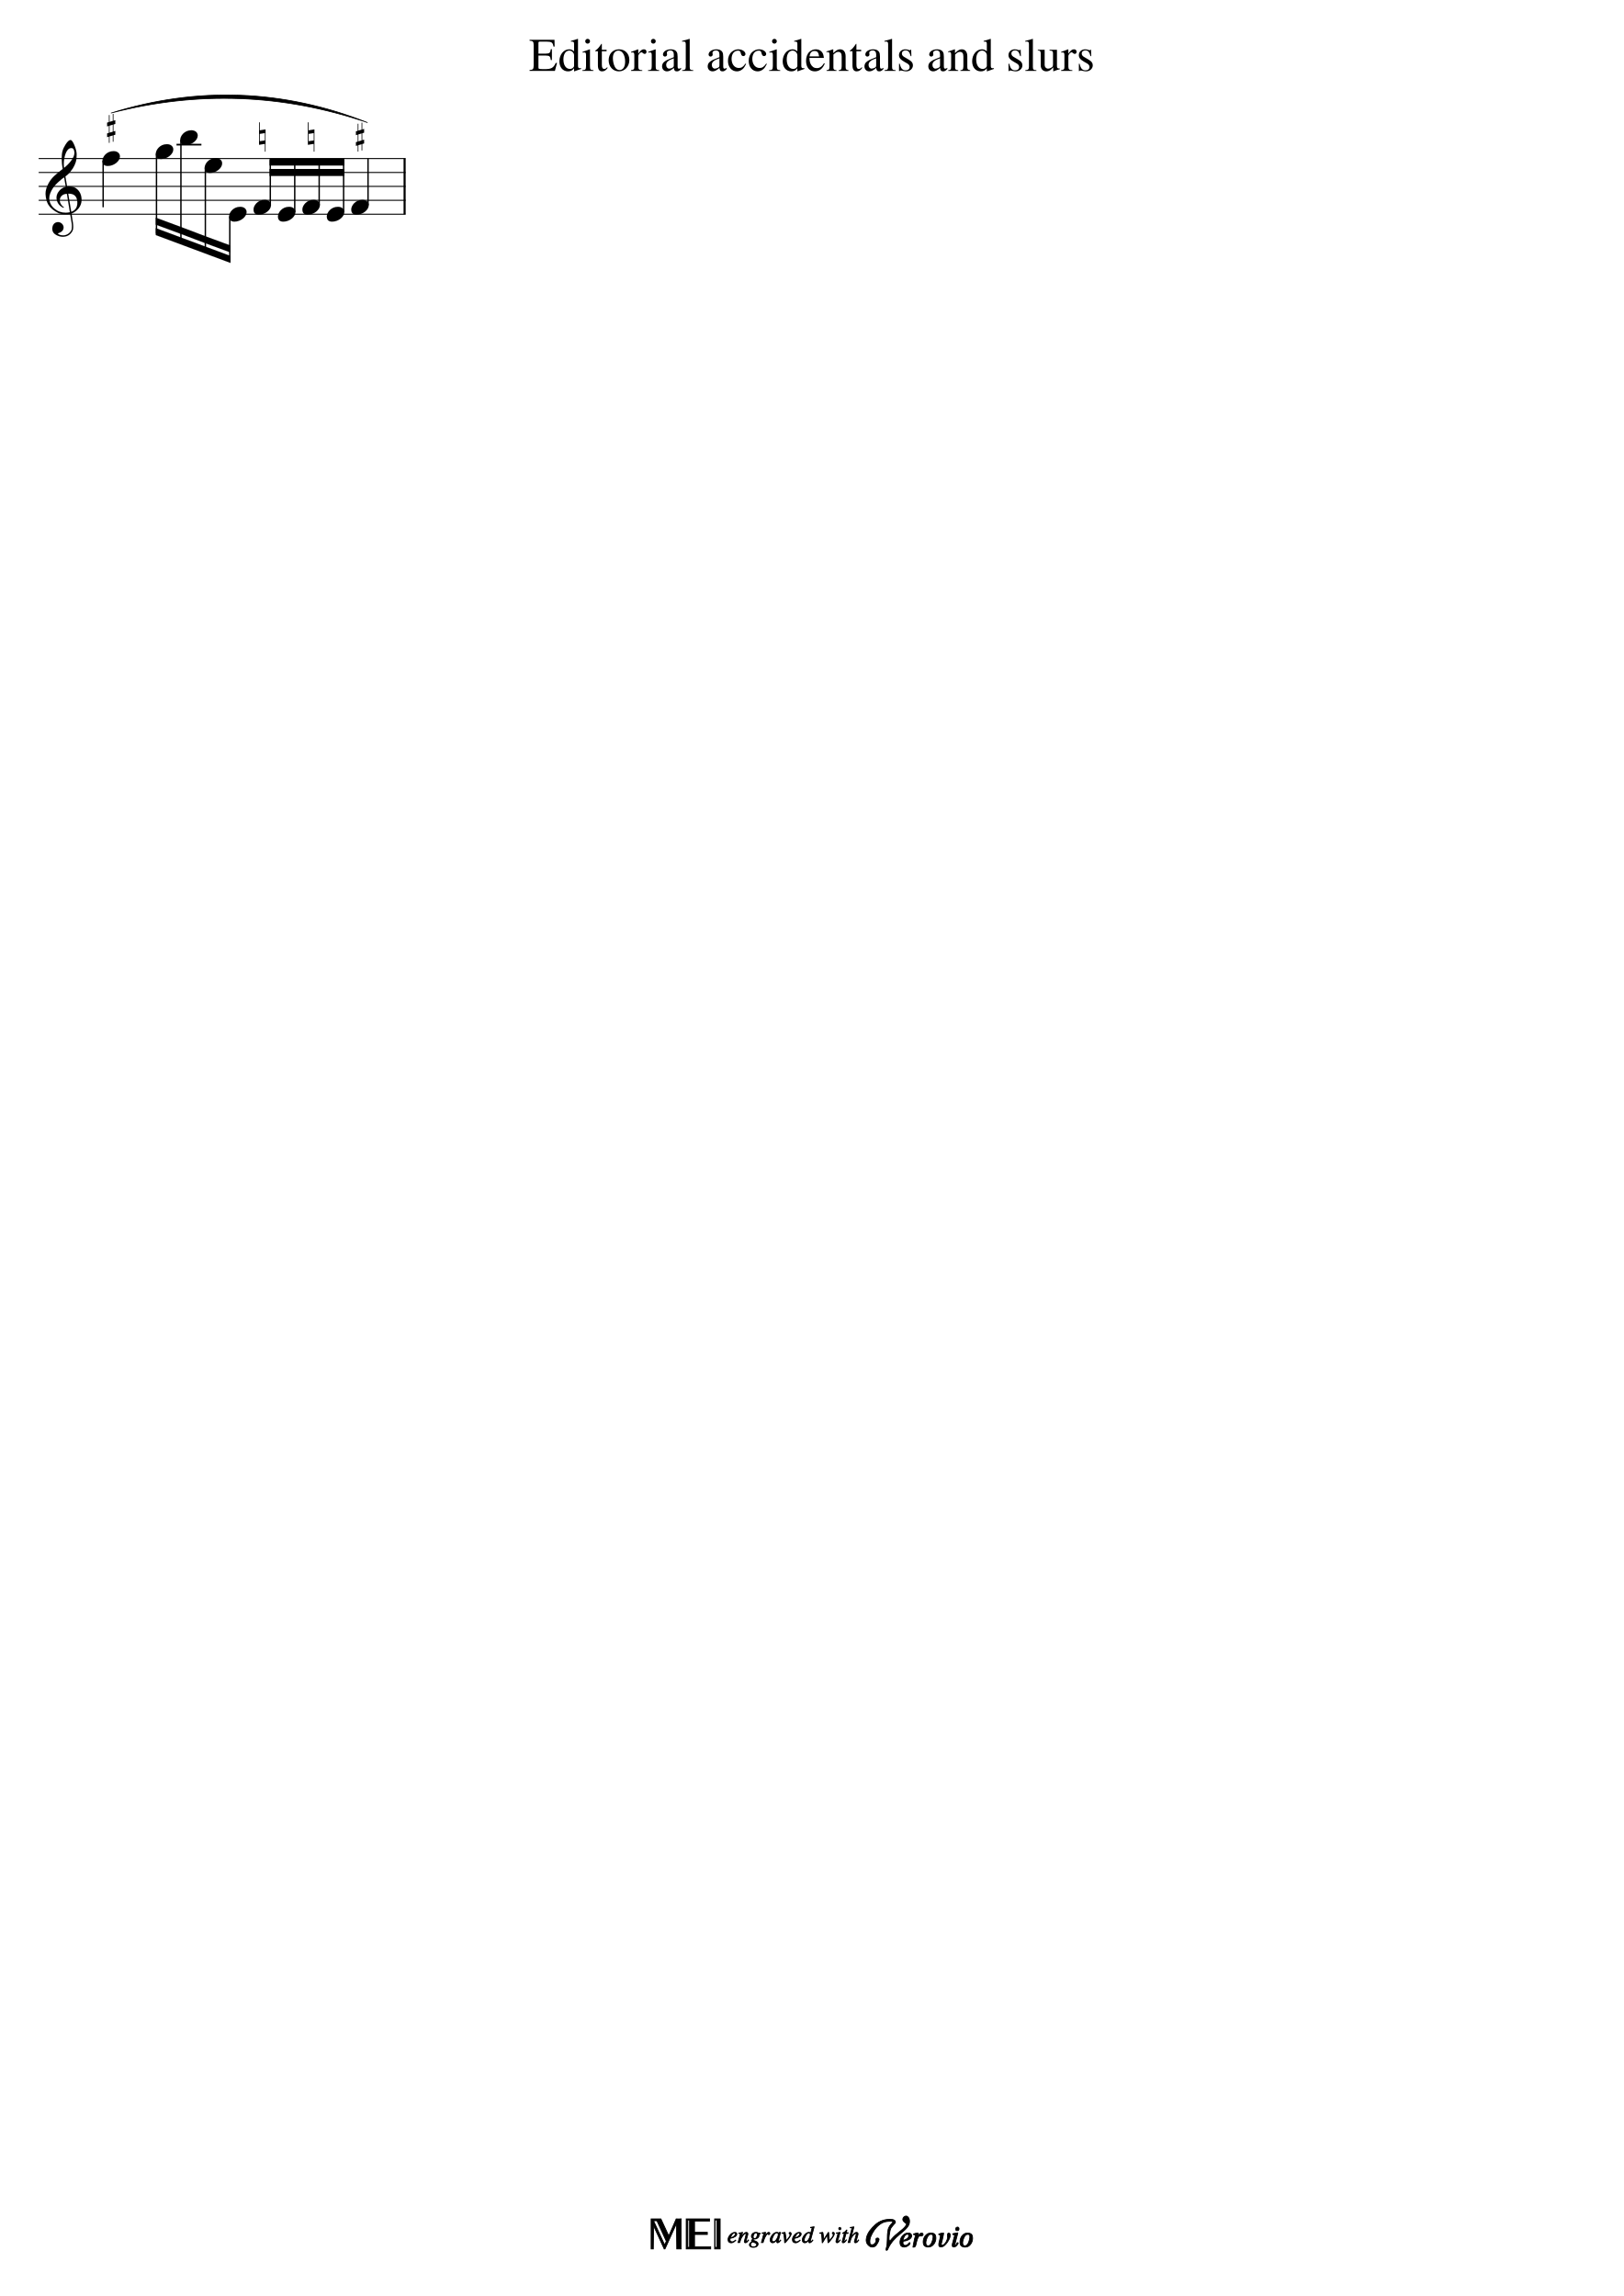
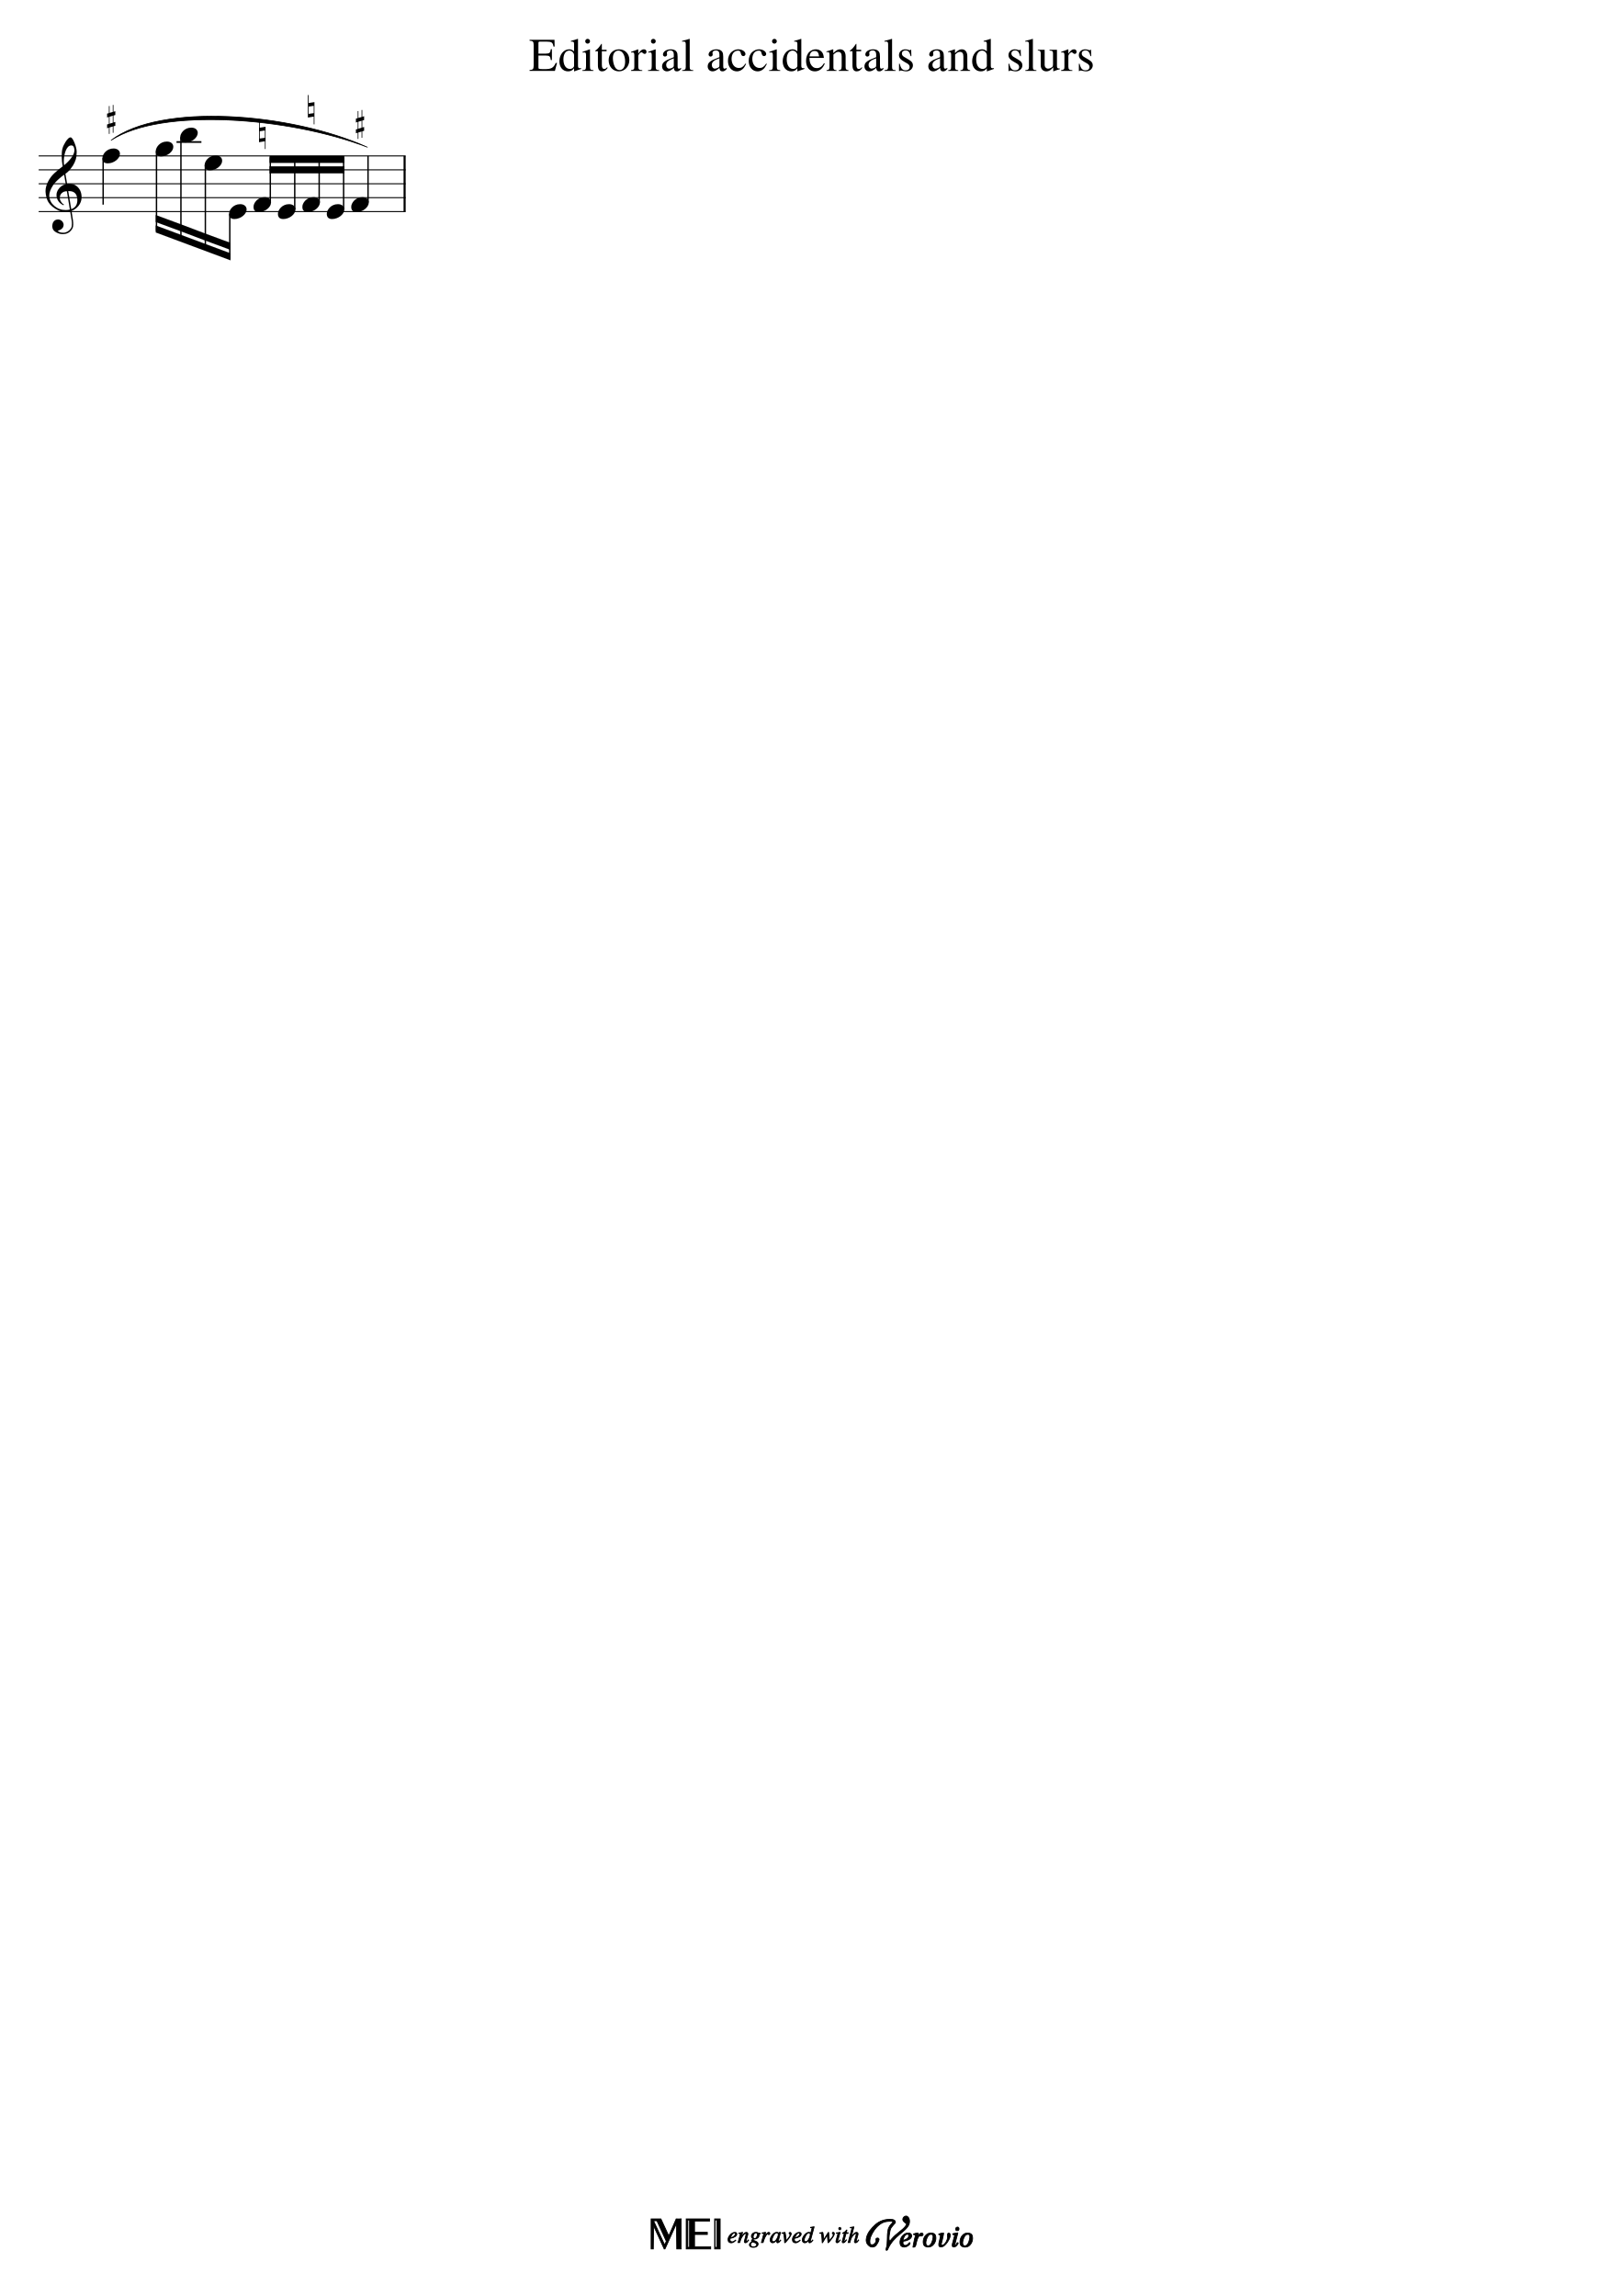
<svg xmlns="http://www.w3.org/2000/svg" xmlns:xlink="http://www.w3.org/1999/xlink" width="2100px" height="2970px" version="1.1" overflow="visible" id="docid">
  <defs>
    <g id="E050-docid">
      <path transform="scale(1,-1)" d="M441 -245c-23 -4 -48 -6 -76 -6c-59 0 -102 7 -130 20c-88 42 -150 93 -187 154c-26 44 -43 103 -48 176c0 6 -1 13 -1 19c0 54 15 111 45 170c29 57 65 106 110 148s96 85 153 127c-3 16 -8 46 -13 92c-4 43 -5 73 -5 89c0 117 16 172 69 257c34 54 64 82 89 82 c21 0 43 -30 69 -92s39 -115 41 -159v-15c0 -109 -21 -162 -67 -241c-13 -20 -63 -90 -98 -118c-13 -9 -25 -19 -37 -29l31 -181c8 1 18 2 28 2c58 0 102 -12 133 -35c59 -43 92 -104 98 -184c1 -7 1 -15 1 -22c0 -123 -87 -209 -181 -248c8 -57 17 -110 25 -162 c5 -31 6 -58 6 -80c0 -30 -5 -53 -14 -70c-35 -64 -88 -99 -158 -103c-5 0 -11 -1 -16 -1c-37 0 -72 10 -108 27c-50 24 -77 59 -80 105v11c0 29 7 55 20 76c18 28 45 42 79 44h6c49 0 93 -42 97 -87v-9c0 -51 -34 -86 -105 -106c17 -24 51 -36 102 -36c62 0 116 43 140 85 c9 16 13 41 13 74c0 20 -1 42 -5 67c-8 53 -18 106 -26 159zM461 939c-95 0 -135 -175 -135 -286c0 -24 2 -48 5 -71c50 39 92 82 127 128c40 53 60 100 60 140v8c-4 53 -22 81 -55 81h-2zM406 119l54 -326c73 25 110 78 110 161c0 7 0 15 -1 23c-7 95 -57 142 -151 142h-12 zM382 117c-72 -2 -128 -47 -128 -120v-7c2 -46 43 -99 75 -115c-3 -2 -7 -5 -10 -10c-70 33 -116 88 -123 172v11c0 68 44 126 88 159c23 17 49 29 78 36l-29 170c-21 -13 -52 -37 -92 -73c-50 -44 -86 -84 -109 -119c-45 -69 -67 -130 -67 -182v-13c5 -68 35 -127 93 -176 s125 -73 203 -73c25 0 50 3 75 9c-19 111 -36 221 -54 331z" />
    </g>
    <g id="E0A4-docid">
      <path transform="scale(1,-1)" d="M0 -39c0 68 73 172 200 172c66 0 114 -37 114 -95c0 -84 -106 -171 -218 -171c-64 0 -96 30 -96 94z" />
    </g>
    <g id="E262-docid">
      <path transform="scale(1,-1)" d="M136 186v169h17v-164l44 14v-91l-44 -14v-165l44 12v-91l-44 -13v-155h-17v150l-76 -22v-155h-17v149l-43 -13v90l43 14v167l-43 -14v92l43 13v169h17v-163zM60 73v-167l76 22v168z" />
    </g>
    <g id="E261-docid">
      <path transform="scale(1,-1)" d="M0 -188v539h18v-191l139 22v-533h-17v186zM18 -100l122 17v176l-122 -19v-174z" />
    </g>
  </defs>
  <style type="text/css">#docid g.ending, #docid g.fing, #docid g.reh, #docid g.tempo {font-weight:bold;}#docid g.dir, #docid g.dynam, #docid g.mNum {font-style:italic;}#docid g.label {font-weight:normal;}#docid ellipse, #docid path, #docid polygon, #docid polyline, #docid rect {stroke:currentColor}</style>
  <svg class="definition-scale" color="black" font-family="Times, serif" viewBox="0 0 21000 29700">
    <g class="page-margin" transform="translate(500, 500)">
      <g id="iJ6YNS9" class="mdiv pageMilestone" />
      <g id="j6ERYJ7" class="score pageMilestone" />
-       <g id="s3F7EDX" class="system">
+       <g id="wRZJXBF" class="system">
        <g id="v64XHJ0" class="section systemMilestone" />
        <g id="m1HYDLDV" class="measure">
          <g id="n1V987CS" class="staff">
-             <path d="M0 1551 L4746 1551" stroke-width="13" />
-             <path d="M0 1731 L4746 1731" stroke-width="13" />
-             <path d="M0 1911 L4746 1911" stroke-width="13" />
-             <path d="M0 2091 L4746 2091" stroke-width="13" />
-             <path d="M0 2271 L4746 2271" stroke-width="13" />
-             <g id="yHMFBVT" class="clef">
-               <use xlink:href="#E050-docid" transform="translate(90, 2091) scale(0.72, 0.72)" />
+             <path d="M0 1517 L4746 1517" stroke-width="13" />
+             <path d="M0 1697 L4746 1697" stroke-width="13" />
+             <path d="M0 1877 L4746 1877" stroke-width="13" />
+             <path d="M0 2057 L4746 2057" stroke-width="13" />
+             <path d="M0 2237 L4746 2237" stroke-width="13" />
+             <g id="c1U3CQ1S" class="clef">
+               <use xlink:href="#E050-docid" transform="translate(90, 2057) scale(0.72, 0.72)" />
            </g>
-             <g id="a1DJXWH9" class="keySig" />
+             <g id="eXCOBCA" class="keySig" />
            <g class="ledgerLines above">
-               <path d="M1783 1371 L2105 1371" stroke-width="22" />
+               <path d="M1783 1337 L2105 1337" stroke-width="22" />
            </g>
            <g id="o1RTEB7A" class="layer">
              <g id="n1phmrc7" class="note">
                <g class="notehead">
-                   <use xlink:href="#E0A4-docid" transform="translate(825, 1551) scale(0.72, 0.72)" />
+                   <use xlink:href="#E0A4-docid" transform="translate(825, 1517) scale(0.72, 0.72)" />
                </g>
-                 <g id="l1I7OPR1" class="stem">
-                   <path d="M834 1579 L834 2181" stroke-width="18" />
+                 <g id="p1AX0ZDE" class="stem">
+                   <path d="M834 1545 L834 2147" stroke-width="18" />
                </g>
                <g id="qMAVTA3" class="accid">
-                   <use xlink:href="#E262-docid" transform="translate(885, 1165) scale(0.54, 0.54)" />
+                   <use xlink:href="#E262-docid" transform="translate(885, 1049) scale(0.54, 0.54)" />
                </g>
              </g>
              <g id="r1PB2UON" class="beam">
-                 <polygon points="1515,2541 2481,2901 2481,2811 1515,2451" />
-                 <polygon points="1515,2406 1840,2526 1840,2436 1515,2316" />
-                 <polygon points="1840,2526 2156,2646 2156,2556 1840,2436" />
-                 <polygon points="2156,2646 2481,2766 2481,2676 2156,2556" />
+                 <polygon points="1515,2507 2481,2867 2481,2777 1515,2417" />
+                 <polygon points="1515,2372 1840,2492 1840,2402 1515,2282" />
+                 <polygon points="1840,2492 2156,2612 2156,2522 1840,2402" />
+                 <polygon points="2156,2612 2481,2732 2481,2642 2156,2522" />
                <g id="s1PQPUF4" class="note">
                  <g class="notehead">
-                     <use xlink:href="#E0A4-docid" transform="translate(1515, 1461) scale(0.72, 0.72)" />
+                     <use xlink:href="#E0A4-docid" transform="translate(1515, 1427) scale(0.72, 0.72)" />
                  </g>
-                   <g id="m81K135" class="stem">
-                     <path d="M1524 1489 L1524 2523" stroke-width="18" />
+                   <g id="qI1DT7K" class="stem">
+                     <path d="M1524 1455 L1524 2489" stroke-width="18" />
                  </g>
                </g>
                <g id="t17CCI2Q" class="note">
                  <g class="notehead">
-                     <use xlink:href="#E0A4-docid" transform="translate(1831, 1281) scale(0.72, 0.72)" />
+                     <use xlink:href="#E0A4-docid" transform="translate(1831, 1247) scale(0.72, 0.72)" />
                  </g>
-                   <g id="n2N7U24" class="stem">
-                     <path d="M1840 1309 L1840 2643" stroke-width="18" />
+                   <g id="rJ8GLXL" class="stem">
+                     <path d="M1840 1275 L1840 2609" stroke-width="18" />
                  </g>
                </g>
                <g id="u14YPAFV" class="note">
                  <g class="notehead">
-                     <use xlink:href="#E0A4-docid" transform="translate(2147, 1641) scale(0.72, 0.72)" />
+                     <use xlink:href="#E0A4-docid" transform="translate(2147, 1607) scale(0.72, 0.72)" />
                  </g>
-                   <g id="o1FK4NGH" class="stem">
-                     <path d="M2156 1669 L2156 2763" stroke-width="18" />
+                   <g id="s1HUMGE0" class="stem">
+                     <path d="M2156 1635 L2156 2729" stroke-width="18" />
                  </g>
                </g>
                <g id="v1G2UCBM" class="note">
                  <g class="notehead">
-                     <use xlink:href="#E0A4-docid" transform="translate(2463, 2271) scale(0.72, 0.72)" />
+                     <use xlink:href="#E0A4-docid" transform="translate(2463, 2237) scale(0.72, 0.72)" />
                  </g>
-                   <g id="p1AX0ZDE" class="stem">
-                     <path d="M2472 2299 L2472 2883" stroke-width="18" />
+                   <g id="t1YD0KSR" class="stem">
+                     <path d="M2472 2265 L2472 2849" stroke-width="18" />
                  </g>
                </g>
              </g>
              <g id="w1I5DK26" class="beam">
-                 <polygon points="2987,1551 3953,1551 3953,1641 2987,1641" />
-                 <polygon points="2987,1686 3312,1686 3312,1776 2987,1776" />
-                 <polygon points="3312,1686 3628,1686 3628,1776 3312,1776" />
-                 <polygon points="3628,1686 3953,1686 3953,1776 3628,1776" />
+                 <polygon points="2987,1517 3953,1517 3953,1607 2987,1607" />
+                 <polygon points="2987,1652 3312,1652 3312,1742 2987,1742" />
+                 <polygon points="3312,1652 3628,1652 3628,1742 3312,1742" />
+                 <polygon points="3628,1652 3953,1652 3953,1742 3628,1742" />
                <g id="xQSQG56" class="note">
                  <g class="notehead">
-                     <use xlink:href="#E0A4-docid" transform="translate(2779, 2181) scale(0.72, 0.72)" />
+                     <use xlink:href="#E0A4-docid" transform="translate(2779, 2147) scale(0.72, 0.72)" />
                  </g>
-                   <g id="qI1DT7K" class="stem">
-                     <path d="M2996 2153 L2996 1569" stroke-width="18" />
+                   <g id="u1XWY667" class="stem">
+                     <path d="M2996 2119 L2996 1535" stroke-width="18" />
                  </g>
                  <g id="y16753K6" class="accid">
-                     <use xlink:href="#E261-docid" transform="translate(2850, 1272) scale(0.54, 0.54)" />
+                     <use xlink:href="#E261-docid" transform="translate(2850, 1238) scale(0.54, 0.54)" />
                  </g>
                </g>
                <g id="z1XZBIJA" class="note">
                  <g class="notehead">
-                     <use xlink:href="#E0A4-docid" transform="translate(3095, 2271) scale(0.72, 0.72)" />
+                     <use xlink:href="#E0A4-docid" transform="translate(3095, 2237) scale(0.72, 0.72)" />
                  </g>
-                   <g id="rJ8GLXL" class="stem">
-                     <path d="M3312 2243 L3312 1569" stroke-width="18" />
+                   <g id="vE1WURA" class="stem">
+                     <path d="M3312 2209 L3312 1535" stroke-width="18" />
                  </g>
                </g>
                <g id="a12WP67W" class="note">
                  <g class="notehead">
-                     <use xlink:href="#E0A4-docid" transform="translate(3411, 2181) scale(0.72, 0.72)" />
+                     <use xlink:href="#E0A4-docid" transform="translate(3411, 2147) scale(0.72, 0.72)" />
                  </g>
-                   <g id="s1HUMGE0" class="stem">
-                     <path d="M3628 2153 L3628 1569" stroke-width="18" />
+                   <g id="wK8FJ60" class="stem">
+                     <path d="M3628 2119 L3628 1535" stroke-width="18" />
                  </g>
                  <g id="b4Y5DFV" class="accid">
-                     <use xlink:href="#E261-docid" transform="translate(3482, 1272) scale(0.54, 0.54)" />
+                     <use xlink:href="#E261-docid" transform="translate(3482, 919) scale(0.54, 0.54)" />
                  </g>
                </g>
                <g id="cNFAQML" class="note">
                  <g class="notehead">
-                     <use xlink:href="#E0A4-docid" transform="translate(3727, 2271) scale(0.72, 0.72)" />
+                     <use xlink:href="#E0A4-docid" transform="translate(3727, 2237) scale(0.72, 0.72)" />
                  </g>
-                   <g id="t1YD0KSR" class="stem">
-                     <path d="M3944 2243 L3944 1569" stroke-width="18" />
+                   <g id="x1AFQIG0" class="stem">
+                     <path d="M3944 2209 L3944 1535" stroke-width="18" />
                  </g>
                </g>
              </g>
              <g id="ngmzq6m" class="note">
                <g class="notehead">
-                   <use xlink:href="#E0A4-docid" transform="translate(4043, 2181) scale(0.72, 0.72)" />
+                   <use xlink:href="#E0A4-docid" transform="translate(4043, 2147) scale(0.72, 0.72)" />
                </g>
-                 <g id="u1XWY667" class="stem">
-                   <path d="M4260 2153 L4260 1551" stroke-width="18" />
+                 <g id="y1K98ZB7" class="stem">
+                   <path d="M4260 2119 L4260 1517" stroke-width="18" />
                </g>
                <g id="e36A7UB" class="accid">
-                   <use xlink:href="#E262-docid" transform="translate(4103, 1278) scale(0.54, 0.54)" />
+                   <use xlink:href="#E262-docid" transform="translate(4103, 1114) scale(0.54, 0.54)" />
                </g>
              </g>
            </g>
          </g>
          <g id="fW4SW7P" class="slur">
-             <path d="M938,962 C2049,614 3165,655 4251,1085 C3153,713 2057,674 938,962" stroke-width="9" stroke-linecap="round" stroke-linejoin="round" />
+             <path d="M938,1314 C1577,827 3251,955 4251,1404 C3237,1015 1593,887 938,1314" stroke-width="9" stroke-linecap="round" stroke-linejoin="round" />
          </g>
          <g id="l1VZ8WIS" class="barLine">
-             <path d="M4733 1551 L4733 2271" stroke-width="27" />
+             <path d="M4733 1517 L4733 2237" stroke-width="27" />
          </g>
        </g>
        <g id="p6KLLMO" class="systemMilestoneEnd v64XHJ0" />
      </g>
      <g id="q4CA8UL" class="pageMilestoneEnd j6ERYJ7" />
      <g id="r10DL3CR" class="pageMilestoneEnd iJ6YNS9" />
      <g id="yAUW6TF" class="pgHead autogenerated">
        <text font-size="0px">
          <tspan id="z14DBQNG" class="rend" x="10000" y="417" text-anchor="middle">
            <tspan id="a1QJ4FU1" class="rend">
              <tspan id="b1XSZE2H" class="text">
                <tspan font-size="607px">Editorial accidentals and slurs</tspan>
              </tspan>
            </tspan>
          </tspan>
        </text>
      </g>
      <g id="s1IC15RP" class="pgFoot autogenerated">
        <g id="tBZ62SV" class="fig">
          <g class="svg" transform="translate(7750, 28099) scale(10, 10)">
            <g>
              <path fill="#000000" d="M 17.113,49.265 V 10.368 h 12.697 c 3.289,7.337 6.713,14.61 10.127,21.889 3.42,-7.485 6.256,-14.205 9.589,-21.91 2.436,0.104 4.317,0.085 6.484,-0.058 V 49.264 H 50.274 C 50.145,38.356 50.016,27.448 49.887,16.54 45.003,27.315 39.967,38.434 35.084,49.209 34.679,49.344 34.427,49.136 34.022,49.271 29.466,39.331 24.91,29.391 20.354,19.451 20.224,29.389 20.095,39.327 19.965,49.264 H 17.113 Z M 36.754,39.325 C 32.721,30.513 28.688,21.701 24.655,12.889 22.531,12.751 22.657,12.71 20.714,12.814 v 0.966 c 4.613,9.998 9.609,20.749 13.873,30.082 0.722,-1.513 1.445,-3.025 2.167,-4.538 z m 25.738,9.94 c 0,-12.966 0,-25.931 0,-38.897 10.084,0 20.169,0 30.253,0 0,0.96 0,1.921 0,2.881 -6.483,0 -12.966,0 -19.448,0 0,4.802 0,9.604 0,14.406 5.522,0 11.045,0 16.567,0 0,0.96 0,1.921 0,2.881 -5.522,0 -11.045,0 -16.567,0 0,5.282 0,10.565 0,15.847 6.963,0 13.926,0 20.889,0 0,0.96 0,1.921 0,2.881 -10.565,0 -21.129,0 -31.694,0 z m 4.322,-2.161 c 0,-11.765 0,-23.53 0,-35.295 -0.72,0 -1.441,0 -2.161,0 0,11.765 0,23.53 0,35.295 0.72,0 1.441,0 2.161,0 z m 32.414,2.161 c 0,-12.966 0,-25.931 0,-38.897 2.401,0 4.802,0 7.203,0 0,12.966 0,25.931 0,38.897 -2.401,0 -4.802,0 -7.203,0 z m 2.881,-2.161 c 0,-11.765 0,-23.53 0,-35.295 -0.72,0 -1.441,0 -2.161,0 0,11.765 0,23.53 0,35.295 0.72,0 1.441,0 2.161,0 z" />
              <path fill="#000000" d="m 346.3,6.7 c -3.1,0.5 -4.9,4.4 -2.7,6.8 1.2,1.4 2.7,2.4 4.1,3.5 -2.4,5.3 -7.7,8.3 -11.9,12.1 -3.7,2.8 -7,6.2 -9.7,9.9 -2.2,-0.8 -0.915,-7.719 -0.627,-9.5 0.288,-1.781 0.727,-6.4 2.927,-8.7 1.3,-1.9 3,-3.5 4.5,-5.2 1.2,-3.4 -3.2,-4.9 -5.8,-4.6 -7.3,-0.5 -14.6,2 -20,6.8 -5,4.6 -10,10.1 -11.5,17 -0.9,3.5 -0.2,7.5 2.8,9.9 2.5,2.8 7.4,2.9 9.8,-0.2 1.7,-2.3 3.2,-4.8 3.8,-7.6 -0.1,-2.6 -4.4,-2.3 -4.3,0.2 1.2,2.4 -0.9,4.7 -2.7,6.2 -1.7,0.9 -4.7,0.7 -4.8,-1.7 -1,-5.8 2.1,-11.3 5.2,-16.1 4,-5.8 9.8,-11.2 17.2,-11.8 1.6,0 8.1,-1.2 6.8,1.4 -2.8,2.8 -5.6,6.1 -6,10.3 -1.6,7.7 0.1,15.7 -2.3,23.2 -1.1,3.9 2,2.6 2.5,0.2 3.3,-7.4 8.9,-13.4 15.1,-18.5 4.2,-3.9 9.5,-7.1 11.9,-12.6 1.3,-3.6 1.2,-9 -2.7,-10.9 -0.504,-0.177 -1.07,-0.165 -1.6,-0.1 z m 66,14.5 c -2,0.8 -1.8,4.9 0.8,4.4 3.4,0.4 2.9,-6.2 -0.8,-4.4 z m 0.6,7.3 c -1.3,0.5 -7.6,0.5 -5.4,2.2 4,-0.3 0.7,4.5 0.6,6.7 -0.4,2.9 -2.4,5.9 -1.2,8.8 2.7,1.7 5.6,-0.8 6.8,-3.2 1.6,-1.4 -0.5,-3 -1.2,-0.9 -0.4,0.8 -2.4,3.5 -2.6,1.8 1.1,-5 2.7,-9.9 3.9,-14.9 l -0.1,-0.5 h -0.9 z m -65.1,0.2 c -6.5,1.6 -10.5,9.5 -8.2,15.7 2.1,3.4 7.4,2.9 10.1,0.4 2,-0.2 3.6,-5.3 1,-3.4 -1.4,2 -4,4.2 -6.5,2.8 -2.2,-1.9 -1.9,-5.7 1.7,-5.3 3.1,-0.9 6.9,-2.1 8.1,-5.5 0.9,-2.7 -1.6,-5.2 -4.3,-4.8 h -1.1 -0.7 z m 13.6,0 c -2.2,0 -8.5,1.8 -2.9,2.3 0.9,1.9 -1,4.9 -1.1,7.2 -0.5,2.9 -1.4,5.7 -1.7,8.7 3.7,0.7 3.8,-2.6 4.4,-5.3 0.9,-3.3 1.6,-7 4.1,-9.5 2.4,1.6 6.8,-0.7 3.7,-3.4 -2.9,-0.5 -4.8,2.4 -6.2,4.3 0,-1.2 2.4,-5 -0.2,-4.3 z m 15.8,0 c -6.4,1.3 -9.6,9.1 -7.7,14.9 1.9,4 7.7,3.9 11,1.7 4.1,-3 6,-8.9 4.4,-13.7 -1.3,-3 -4.8,-3.2 -7.6,-3 z m 17,0 c -2.3,0 -8.8,1.9 -3,2.4 0.4,2.5 -1,5.7 -1.4,8.4 -0.7,2.4 -1.8,7.5 2.1,7.2 3.8,-0.1 6.5,-3.5 8.5,-6.3 2,-3.2 4.5,-7 3.3,-10.9 -3.7,-3 -3.6,2.6 -3.1,5.1 -0.7,3.8 -2.7,7.9 -6.2,9.8 -3.6,0.6 -1,-4.3 -0.8,-6.1 0.6,-3.2 1.6,-6.3 1.9,-9.5 h -1.1 z m 30.6,0 c -6.3,1.2 -9.5,8.9 -7.8,14.7 1.5,4 7.2,4.2 10.5,2.4 4.6,-2.8 6.6,-9.3 4.8,-14.3 -1.4,-2.8 -4.8,-3 -7.5,-2.8 z m -75.4,1.7 c 2.1,1.5 0.2,4.7 -1.6,5.7 -1.1,0.4 -5.5,3.4 -4.6,0.7 0.8,-2.7 2.2,-6.2 5.3,-6.6 l 0.9,0.1 z m 30.8,0 c 2.6,1.5 1.3,5.2 0.8,7.6 -0.8,2.7 -1.9,5.9 -4.7,7.1 -5.1,0.8 -4,-5.8 -2.8,-8.8 1,-2.8 3,-6.8 6.7,-5.8 z m 47.1,-0.1 c 2.9,0.7 2,4.7 1.5,6.8 -0.7,3 -1.8,6.7 -5,8 -4.7,0.8 -4,-5.1 -3,-7.9 0.9,-3 2.7,-7.3 6.5,-6.8 z" />
              <g>
                <path d="m 116.566,37.118 q 0,-3.252 2.93,-6.299 2.9,-3.047 5.991,-3.047 1.143,0 1.816,0.527 0.674,0.527 0.674,1.567 0,2.109 -2.476,3.618 -2.461,1.494 -5.186,1.831 l -0.835,0.103 q -0.19,0.601 -0.264,0.967 -0.073,0.352 -0.073,0.894 0,1.289 0.835,2.007 0.85,0.718 2.007,0.718 1.099,0 2.329,-0.732 0.703,-0.425 2.036,-1.523 l 0.381,0.337 q -0.659,0.835 -1.89,1.714 -2.183,1.567 -4.38,1.567 -1.553,0 -2.725,-1.099 -1.172,-1.099 -1.172,-3.149 z m 3.12,-2.358 q 2.798,-0.41 4.556,-1.963 Q 126,31.229 126,29.691 q 0,-0.557 -0.264,-0.879 -0.264,-0.337 -0.776,-0.337 -0.952,0 -1.875,0.82 -0.908,0.806 -1.641,1.831 -0.776,1.201 -1.23,2.3 -0.249,0.586 -0.527,1.333 z" />
                <path d="m 129.472,41 2.534,-9.053 q 0.322,-1.143 0.366,-1.377 0.059,-0.249 0.059,-0.527 0,-0.425 -0.249,-0.659 -0.234,-0.249 -0.938,-0.249 -0.176,0 -0.352,0.029 -0.161,0.015 -0.366,0.044 v -0.498 q 0.952,-0.146 1.348,-0.22 0.41,-0.073 0.879,-0.176 l 2.622,-0.571 q 0.088,0.059 0.117,0.132 l -1.948,6.299 q 1.787,-2.739 2.988,-4.072 2.109,-2.358 3.779,-2.358 0.645,0 1.113,0.249 0.894,0.483 0.894,1.743 0,0.352 -0.073,0.732 -0.073,0.381 -0.19,0.82 l -1.919,7.017 q -0.059,0.22 -0.132,0.542 -0.073,0.308 -0.073,0.439 0,0.22 0.103,0.396 0.103,0.176 0.337,0.176 0.381,0 0.879,-0.439 0.498,-0.454 1.626,-1.919 l 0.425,0.381 q -1.201,1.626 -1.904,2.285 -1.201,1.157 -2.3,1.157 -0.498,0 -0.967,-0.322 -0.454,-0.337 -0.454,-1.201 0,-0.249 0.029,-0.527 0.044,-0.278 0.103,-0.483 l 1.846,-7.119 q 0.146,-0.586 0.19,-0.952 0.059,-0.381 0.059,-0.542 0,-0.352 -0.176,-0.601 -0.161,-0.264 -0.586,-0.264 -1.099,0 -2.769,1.992 -0.981,1.187 -1.992,2.827 -0.776,1.274 -1.23,2.49 Q 132.709,37.821 131.742,41 Z" />
                <path d="m 149.13,33.5 q 0,0.908 0.278,1.45 0.469,0.894 1.685,0.894 1.318,0 2.344,-1.67 1.04,-1.685 1.04,-3.706 0,-0.967 -0.425,-1.509 -0.425,-0.557 -1.274,-0.557 -1.641,0 -2.651,1.743 -0.996,1.743 -0.996,3.354 z m 0.513,13.066 q 1.743,0 2.886,-0.835 1.157,-0.835 1.157,-1.992 0,-0.879 -0.601,-1.479 -0.322,-0.322 -1.04,-0.688 -0.601,-0.293 -2.036,-0.835 -1.421,-0.557 -1.641,-0.557 -0.381,0 -1.479,1.011 -1.099,1.025 -1.099,2.314 0,1.948 1.685,2.681 0.879,0.381 2.168,0.381 z m -5.479,-2.681 q 0,-1.099 0.835,-2.095 0.85,-0.981 2.681,-1.963 -0.366,-0.234 -0.601,-0.483 -0.234,-0.264 -0.234,-0.688 0,-0.601 0.835,-1.377 0.469,-0.439 1.523,-1.157 -0.938,-0.352 -1.611,-0.996 -0.82,-0.864 -0.82,-2.241 0,-2.212 1.729,-3.677 1.729,-1.465 4.277,-1.465 1.333,0 2.256,0.425 0.923,0.41 1.084,0.688 h 1.978 v 1.172 h -1.494 q 0.088,0.322 0.132,0.586 0.044,0.264 0.044,0.747 0,2.373 -1.846,3.735 -1.831,1.362 -3.955,1.362 -0.22,0 -0.41,-0.015 -0.19,-0.029 -0.469,-0.088 -0.22,0 -0.601,0.425 -0.396,0.425 -0.396,0.762 0,0.498 3.223,1.699 3.208,1.216 3.208,3.56 0,1.758 -1.611,3.076 -1.611,1.333 -4.863,1.333 -2.256,0 -3.574,-0.967 -1.318,-0.967 -1.318,-2.358 z" />
                <path d="m 165.038,27.67 q 0.132,0 0.176,0.088 0.059,0.073 0.059,0.176 -0.015,0.146 -0.029,0.22 l -1.465,5.669 0.322,-0.63 q 1.055,-2.065 2.461,-3.765 1.421,-1.714 2.695,-1.714 0.688,0 1.055,0.454 0.381,0.454 0.381,1.04 0,0.659 -0.381,1.099 -0.366,0.425 -1.025,0.425 -0.454,0 -0.688,-0.176 -0.234,-0.176 -0.366,-0.41 l -0.176,-0.322 q -0.059,-0.088 -0.146,-0.132 -0.073,-0.059 -0.19,-0.059 -0.571,0 -1.655,1.597 -1.069,1.597 -1.919,3.457 -0.513,1.128 -1.143,2.988 Q 162.606,38.847 161.947,41 h -2.256 l 2.432,-8.818 q 0.205,-0.762 0.322,-1.362 0.132,-0.601 0.132,-0.981 0,-0.439 -0.22,-0.674 -0.22,-0.234 -0.762,-0.234 -0.176,0 -0.439,0.029 -0.264,0.029 -0.63,0.073 v -0.483 l 0.586,-0.117 q 1.143,-0.234 2.49,-0.498 1.362,-0.264 1.436,-0.264 z" />
                <path d="m 181.518,30.424 q 0,-1.055 -0.483,-1.553 -0.483,-0.498 -1.172,-0.498 -2.388,0 -4.438,3.662 -1.802,3.223 -1.802,5.552 0,1.172 0.498,1.714 0.513,0.527 1.26,0.527 2.212,0 4.263,-3.56 1.875,-3.237 1.875,-5.845 z m -1.831,-2.71 q 1.157,0 1.787,0.601 0.337,0.322 0.527,0.85 l 0.073,0.205 0.322,-1.113 q 0.059,-0.19 0.103,-0.249 0.044,-0.073 0.205,-0.088 l 1.655,-0.19 q 0.132,0 0.146,0.059 0.029,0.044 0,0.176 -0.059,0.19 -0.088,0.308 -0.029,0.103 -0.088,0.308 l -1.348,5.244 q -0.439,1.714 -0.747,2.959 -0.542,2.256 -0.542,2.578 0,0.205 0.103,0.308 0.117,0.088 0.278,0.088 0.132,0 0.278,-0.088 0.161,-0.088 0.381,-0.264 l 0.249,-0.205 q 0.117,-0.103 0.264,-0.234 0.146,-0.146 0.352,-0.352 l 0.908,-0.938 0.352,0.308 q -1.523,1.948 -2.446,2.651 -0.923,0.688 -1.758,0.688 -0.542,0 -0.85,-0.381 -0.293,-0.381 -0.293,-0.952 0,-0.527 0.19,-1.509 0.205,-0.996 0.396,-1.67 -0.264,0.439 -0.894,1.289 -0.615,0.835 -1.523,1.626 -1.069,0.952 -2.051,1.348 -0.762,0.264 -1.465,0.264 -1.187,0 -2.153,-0.967 -0.967,-0.981 -0.967,-2.769 0,-3.076 2.754,-6.416 2.842,-3.472 5.889,-3.472 z" />
                <path d="m 196.664,27.772 q 0.82,0 1.26,0.586 0.439,0.586 0.439,1.333 0,1.978 -3.911,6.929 -3.706,4.702 -4.438,4.702 -0.22,0 -0.293,-0.601 -0.044,-0.337 -0.044,-1.143 0,-0.981 -0.19,-3.325 -0.19,-2.344 -0.366,-3.472 -0.366,-2.476 -0.718,-3.193 -0.352,-0.718 -1.333,-0.718 -0.161,0 -0.381,0.015 -0.205,0.015 -0.483,0.044 v -0.381 q 0.439,-0.088 1.846,-0.396 1.406,-0.308 1.494,-0.337 l 0.483,-0.146 q 0.205,-0.059 0.322,0.234 0.117,0.278 0.293,1.055 0.557,2.549 0.835,5.024 0.176,1.538 0.352,4.556 l 0.483,-0.513 q 1.509,-1.597 3.018,-3.794 1.509,-2.197 1.509,-3.105 0,-0.454 -0.659,-1.084 -0.659,-0.645 -0.659,-1.172 0,-0.483 0.322,-0.791 0.337,-0.308 0.82,-0.308 z" />
                <path d="m 199.828,37.118 q 0,-3.252 2.93,-6.299 2.9,-3.047 5.991,-3.047 1.143,0 1.816,0.527 0.674,0.527 0.674,1.567 0,2.109 -2.476,3.618 -2.461,1.494 -5.186,1.831 l -0.835,0.103 q -0.19,0.601 -0.264,0.967 -0.073,0.352 -0.073,0.894 0,1.289 0.835,2.007 0.85,0.718 2.007,0.718 1.099,0 2.329,-0.732 0.703,-0.425 2.036,-1.523 l 0.381,0.337 q -0.659,0.835 -1.89,1.714 -2.183,1.567 -4.38,1.567 -1.553,0 -2.725,-1.099 -1.172,-1.099 -1.172,-3.149 z m 3.12,-2.358 q 2.798,-0.41 4.556,-1.963 1.758,-1.567 1.758,-3.105 0,-0.557 -0.264,-0.879 -0.264,-0.337 -0.776,-0.337 -0.952,0 -1.875,0.82 -0.908,0.806 -1.641,1.831 -0.776,1.201 -1.23,2.3 -0.249,0.586 -0.527,1.333 z" />
                <path d="m 215.238,37.602 q 0,0.894 0.41,1.567 0.41,0.659 1.392,0.659 2.095,0 4.028,-3.369 1.816,-3.164 1.816,-5.991 0,-0.894 -0.293,-1.479 -0.293,-0.586 -1.187,-0.586 -2.227,0 -4.307,3.604 -1.86,3.223 -1.86,5.596 z m 6.006,-9.888 q 1.157,0 1.641,0.557 0.278,0.322 0.439,1.099 l 1.67,-6.006 q 0.073,-0.249 0.088,-0.439 0.029,-0.205 0.029,-0.352 0,-0.571 -0.22,-0.718 -0.205,-0.146 -0.601,-0.146 -0.249,0 -0.469,0.015 -0.205,0.015 -0.557,0.044 v -0.483 q 1.655,-0.22 4.585,-0.762 l 0.132,0.146 -0.029,0.161 -2.812,10.532 -1.919,6.973 q -0.059,0.234 -0.103,0.439 -0.029,0.19 -0.029,0.352 0,0.396 0.19,0.513 0.205,0.117 0.352,0.117 0.425,0 1.201,-0.747 0.454,-0.454 1.245,-1.406 l 0.337,0.322 -0.205,0.308 q -0.542,0.806 -1.392,1.641 -1.509,1.479 -2.71,1.479 -0.396,0 -0.718,-0.176 -0.601,-0.352 -0.601,-1.26 0,-0.308 0.088,-0.981 0.088,-0.674 0.264,-1.465 -1.113,1.699 -2.446,2.783 -1.318,1.084 -2.886,1.084 -1.274,0 -2.227,-0.908 -0.952,-0.908 -0.952,-2.798 0,-3.193 2.93,-6.562 2.915,-3.354 5.684,-3.354 z" />
                <path d="m 254.13,29.53 q 0,1.23 -1.187,3.252 -0.659,1.128 -1.86,2.739 -1.23,1.655 -2.534,3.267 -2.065,2.549 -2.432,2.549 -0.161,0 -0.205,-0.132 -0.044,-0.132 -0.117,-0.894 l -0.864,-9.126 -6.079,9.961 q -0.044,0.088 -0.117,0.117 -0.059,0.029 -0.132,0.029 l -0.205,-0.044 -0.029,-0.132 -0.176,-3.618 q -0.059,-1.216 -0.176,-2.505 -0.103,-1.304 -0.205,-2.256 -0.308,-2.651 -0.659,-3.252 -0.337,-0.601 -1.26,-0.601 -0.176,0 -0.352,0.015 -0.176,0 -0.366,0.029 v -0.425 q 0.601,-0.103 1.143,-0.22 0.557,-0.117 1.216,-0.264 l 1.377,-0.352 q 0.498,0 1.011,4.175 0.278,2.285 0.498,5.2 l 5.757,-9.097 q 0.059,-0.117 0.146,-0.19 0.088,-0.088 0.205,-0.088 0.132,0 0.176,0.088 0.044,0.088 0.059,0.264 l 0.981,10.591 q 0.103,-0.132 1.626,-2.065 1.523,-1.948 1.597,-2.065 1.099,-1.582 1.465,-2.446 0.234,-0.557 0.234,-1.084 0,-0.205 -0.059,-0.381 -0.059,-0.19 -0.278,-0.396 L 251.874,29.75 q -0.19,-0.19 -0.337,-0.41 -0.132,-0.234 -0.132,-0.542 0,-0.366 0.249,-0.747 0.264,-0.381 0.938,-0.381 0.542,0 1.04,0.439 0.498,0.425 0.498,1.421 z" />
                <path d="m 261.176,24.521 q -0.601,0 -1.025,-0.469 -0.425,-0.469 -0.425,-1.128 0,-0.674 0.425,-1.143 0.425,-0.469 1.025,-0.469 0.601,0 1.025,0.469 0.439,0.469 0.439,1.143 0,0.674 -0.439,1.143 -0.425,0.454 -1.025,0.454 z m 0.352,3.208 q 0.088,0.044 0.073,0.117 l -2.959,10.459 q -0.205,0.835 -0.205,0.996 0,0.22 0.088,0.381 0.073,0.176 0.366,0.176 0.498,0 1.318,-0.864 0.483,-0.513 1.187,-1.465 l 0.381,0.322 -0.146,0.205 q -1.099,1.538 -1.816,2.212 -1.128,1.055 -2.197,1.055 -0.63,0 -1.055,-0.527 -0.41,-0.527 -0.41,-1.245 0,-0.425 0.059,-0.732 0.059,-0.322 0.22,-0.938 l 2.051,-7.529 q 0.044,-0.176 0.073,-0.322 0.029,-0.146 0.029,-0.293 0,-0.527 -0.396,-0.645 -0.381,-0.132 -1.523,-0.132 v -0.483 q 1.216,-0.146 1.743,-0.22 0.542,-0.088 1.084,-0.176 0.703,-0.117 1.333,-0.264 0.63,-0.146 0.703,-0.088 z" />
                <path d="m 264.179,40.033 q 0,-0.117 0.015,-0.264 0.015,-0.161 0.059,-0.322 l 2.754,-10.239 h -2.227 q 0,-0.396 0.059,-0.498 0.059,-0.103 0.293,-0.205 1.479,-0.63 2.285,-1.216 0.82,-0.586 2.227,-2.256 l 0.234,-0.278 q 0.044,-0.059 0.103,-0.088 0.073,-0.044 0.146,-0.044 0.146,0.029 0.205,0.059 0.044,0.103 0.044,0.19 0.015,0.073 0,0.161 l -0.835,3.193 h 2.388 l -0.176,0.981 h -2.49 l -2.637,9.858 q -0.073,0.264 0.044,0.513 0.117,0.234 0.396,0.234 0.381,0 1.069,-0.762 0.396,-0.41 1.333,-1.626 l 0.381,0.22 -0.205,0.308 q -1.26,1.89 -2.227,2.637 -0.952,0.732 -1.816,0.732 -0.747,0 -1.084,-0.396 -0.337,-0.396 -0.337,-0.894 z" />
                <path d="m 274.696,21.356 q 0.938,-0.132 1.509,-0.205 0.586,-0.088 1.011,-0.161 1.729,-0.337 1.86,-0.366 0.132,-0.029 0.205,-0.029 0.176,0.088 0.176,0.22 l -3.442,13.081 q 1.846,-2.725 3.018,-3.984 2.051,-2.168 3.765,-2.168 0.703,0 1.348,0.454 0.659,0.439 0.659,1.597 0,0.278 -0.073,0.718 -0.073,0.439 -0.176,0.776 l -1.978,7.017 q -0.088,0.293 -0.146,0.571 -0.059,0.264 -0.059,0.483 0,0.249 0.117,0.381 0.117,0.117 0.337,0.117 0.454,0 1.069,-0.63 0.381,-0.396 1.421,-1.729 l 0.381,0.352 q -1.025,1.523 -1.743,2.227 -1.274,1.245 -2.563,1.245 -0.586,0 -0.981,-0.366 -0.396,-0.366 -0.396,-1.055 0,-0.19 0.015,-0.352 0.029,-0.176 0.088,-0.381 l 2.256,-8.584 q 0.029,-0.117 0.044,-0.234 0.029,-0.132 0.029,-0.264 0,-0.366 -0.22,-0.571 -0.234,-0.205 -0.601,-0.205 -0.981,0 -2.476,1.582 -1.494,1.567 -2.52,3.208 -0.703,1.157 -1.069,2.183 Q 275.209,37.309 274.184,41 h -2.271 l 4.688,-17.769 q 0.044,-0.19 0.059,-0.322 0.015,-0.132 0.015,-0.249 0,-0.63 -0.41,-0.747 -0.41,-0.132 -1.567,-0.073 z" />
              </g>
            </g>
          </g>
        </g>
      </g>
    </g>
  </svg>
</svg>
